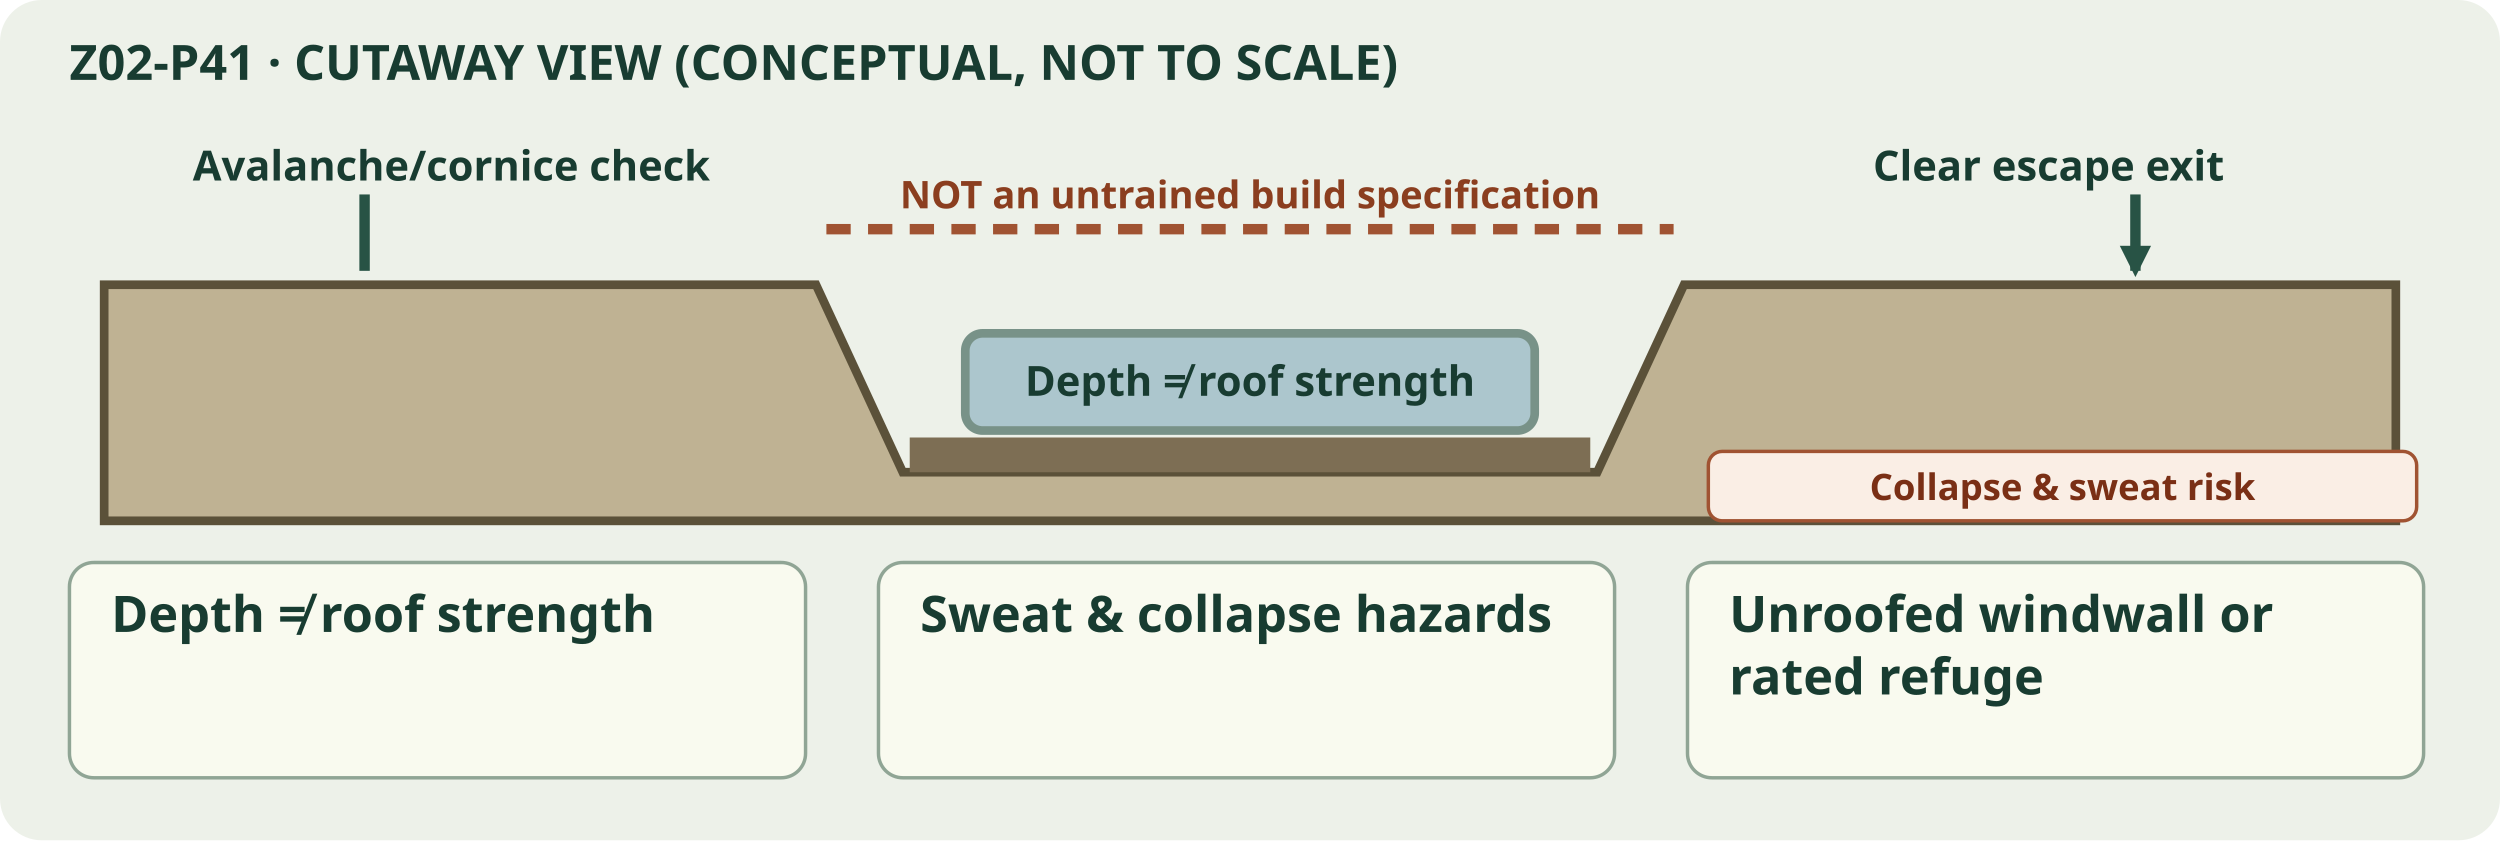
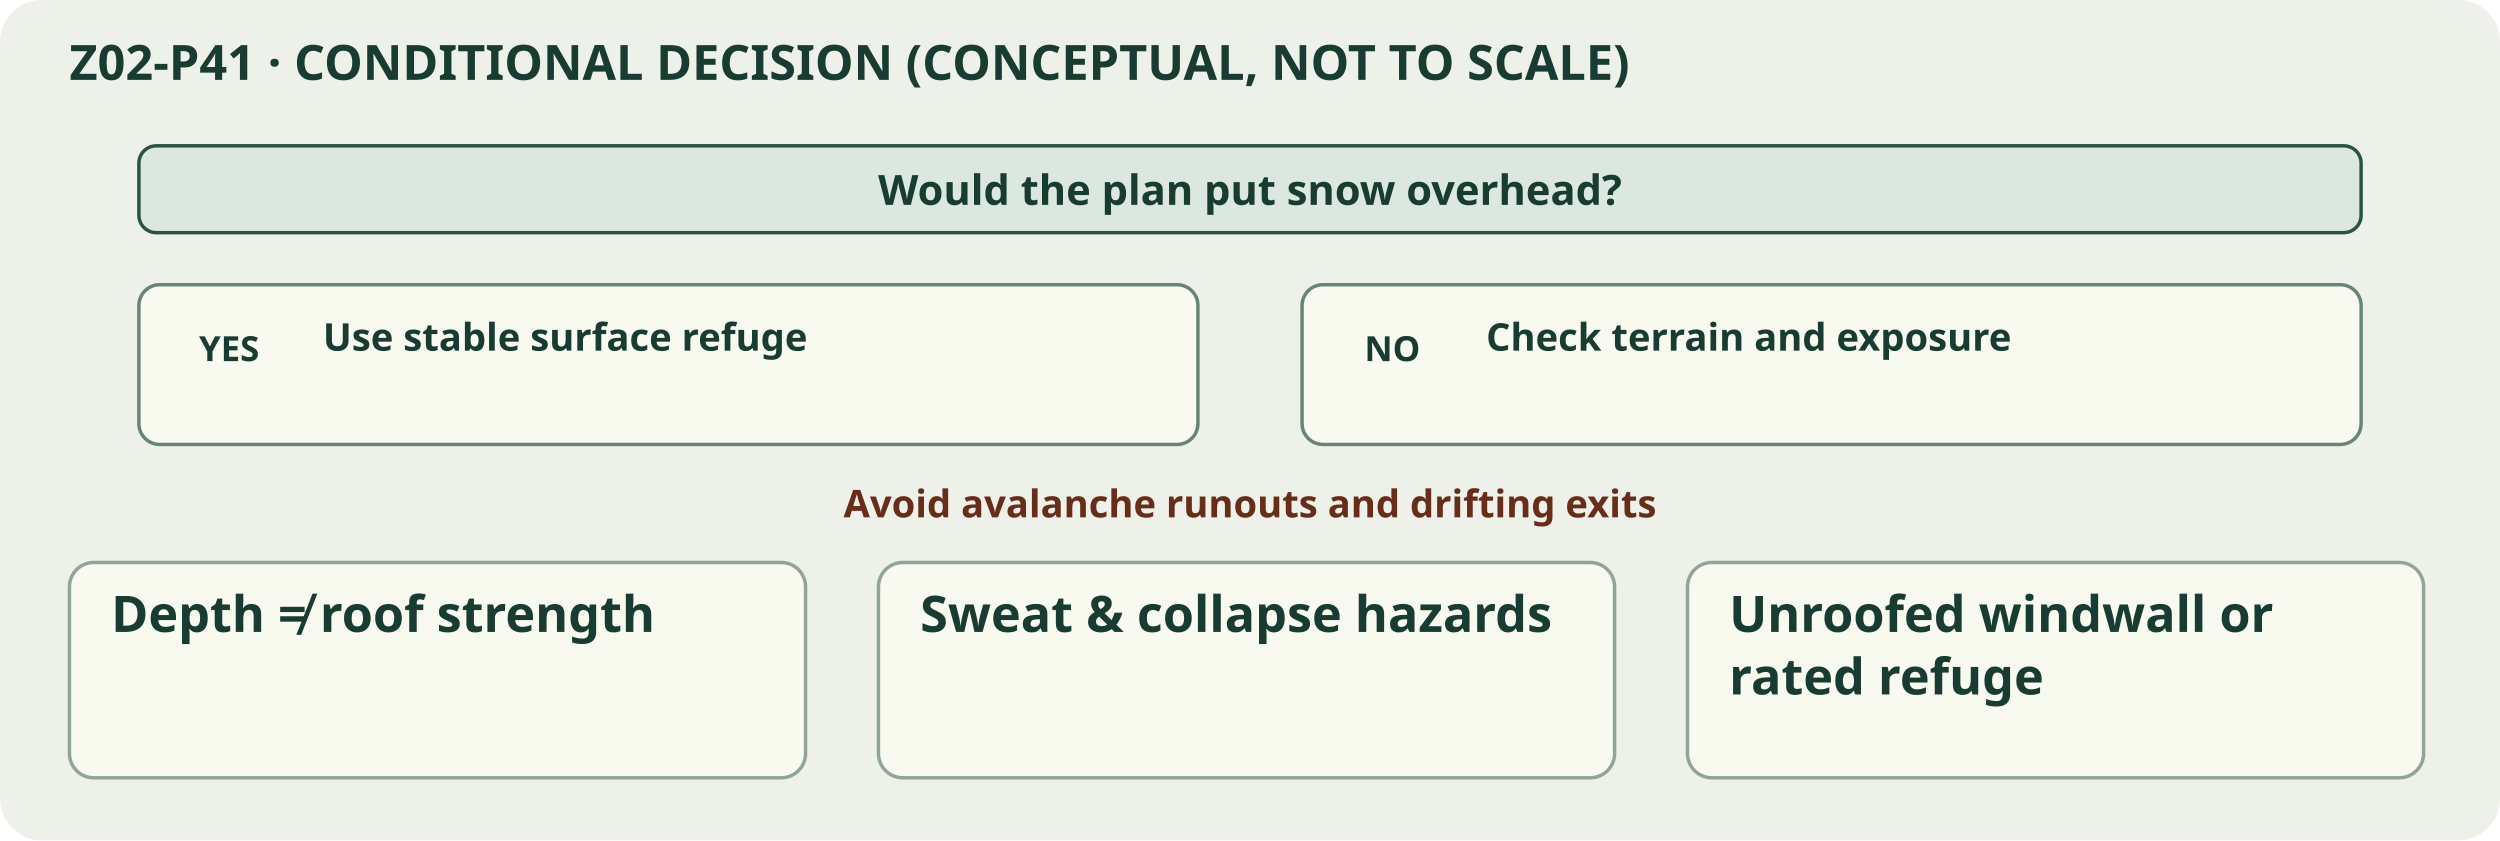
<svg xmlns="http://www.w3.org/2000/svg" viewBox="0 0 720 242" role="img" aria-labelledby="title desc">
  <defs>
    <marker id="arrow" viewBox="0 0 10 10" markerWidth="3" markerHeight="3" refX="8" refY="5" orient="auto">
      <path d="M0 0L10 5 0 10Z" fill="#285345" />
    </marker>
  </defs>
  <rect width="720" height="242" rx="12" fill="#edf1e9" />
  <g font-family="system-ui,sans-serif" font-size="14.5" font-weight="650" fill="#183c31">
-     <text x="20" y="23" font-size="14" font-weight="700" fill="#183c31" text-anchor="start">Z02-P41 · CUTAWAY VIEW (CONCEPTUAL, NOT TO SCALE)</text>
-     <g id="cutaway-artwork">
-       <path d="M30 82h205l25 54h200l25-54h205v68H30Z" fill="#bfb293" stroke="#5b5139" stroke-width="2.5" />
-       <path d="M262 126h196v10H262Z" fill="#7d6e54" />
-       <rect x="278" y="96" width="164" height="28" rx="5" fill="#76a2b6" opacity="0.55" stroke="#184438" stroke-width="2.5" />
-       <path d="M238 66h244" stroke="#a05332" stroke-width="3" stroke-dasharray="7 5" />
-       <path d="M105 56v22m510-22v22" stroke="#285345" stroke-width="3" marker-end="url(#arrow)" />
-       <text x="130" y="52" font-size="12" font-weight="650" fill="#183c31" text-anchor="middle">Avalanche/cornice check</text>
-       <text x="360" y="114" font-size="12" font-weight="650" fill="#183c31" text-anchor="middle">Depth ≠ roof strength</text>
-       <text x="590" y="52" font-size="12" font-weight="650" fill="#183c31" text-anchor="middle">Clear escape exit</text>
-       <text x="360" y="60" font-size="11" font-weight="650" fill="#8b3e1f" text-anchor="middle">NOT an untrained build specification</text>
-       <rect x="492" y="130" width="204" height="20" rx="4" fill="#faeee5" stroke="#a05332" />
-       <text x="594" y="144" font-size="10.5" font-weight="650" fill="#7a2f15" text-anchor="middle">Collapse &amp; sweat risk</text>
+     <text x="20" y="23" font-size="14" font-weight="700" fill="#183c31" text-anchor="start">Z02-P41 · CONDITIONAL DECISION (CONCEPTUAL, NOT TO SCALE)</text>
+     <g id="conditional-artwork">
+       <rect x="40" y="42" width="640" height="25" rx="5" fill="#dce8df" stroke="#285345" />
+       <text x="360" y="59" font-size="12" font-weight="650" fill="#183c31" text-anchor="middle">Would the plan put snow overhead?</text>
+       <rect x="40" y="82" width="305" height="46" rx="6" fill="#f9faef" stroke="#688476" />
+       <text x="66" y="104" font-size="10" font-weight="650" fill="#183c31" text-anchor="middle">YES</text>
+       <text x="93" y="101" font-size="11" font-weight="650" fill="#183c31" text-anchor="start">Use stable surface refuge</text>
+       <rect x="375" y="82" width="305" height="46" rx="6" fill="#f9faef" stroke="#688476" />
+       <text x="401" y="104" font-size="10" font-weight="650" fill="#183c31" text-anchor="middle">NO</text>
+       <text x="428" y="101" font-size="11" font-weight="650" fill="#183c31" text-anchor="start">Check terrain and exposure</text>
+       <text x="360" y="149" font-size="11" font-weight="650" fill="#672d18" text-anchor="middle">Avoid avalanche runouts and drifting exits</text>
    </g>
    <g id="stage-panels">
      <rect x="20" y="162" width="212" height="62" rx="7" fill="#f9faef" stroke="#90a595" />
      <text x="32" y="182" font-size="14.5" font-weight="650" fill="#183c31" text-anchor="start">Depth ≠ roof strength</text>
      <rect x="253" y="162" width="212" height="62" rx="7" fill="#f9faef" stroke="#90a595" />
      <text x="265" y="182" font-size="14.5" font-weight="650" fill="#183c31" text-anchor="start">Sweat &amp; collapse hazards</text>
      <rect x="486" y="162" width="212" height="62" rx="7" fill="#f9faef" stroke="#90a595" />
      <text x="498" y="182" font-size="14.5" font-weight="650" fill="#183c31" text-anchor="start">Unroofed windwall or</text>
      <text x="498" y="200" font-size="14.5" font-weight="650" fill="#183c31" text-anchor="start">rated refuge</text>
    </g>
  </g>
</svg>
